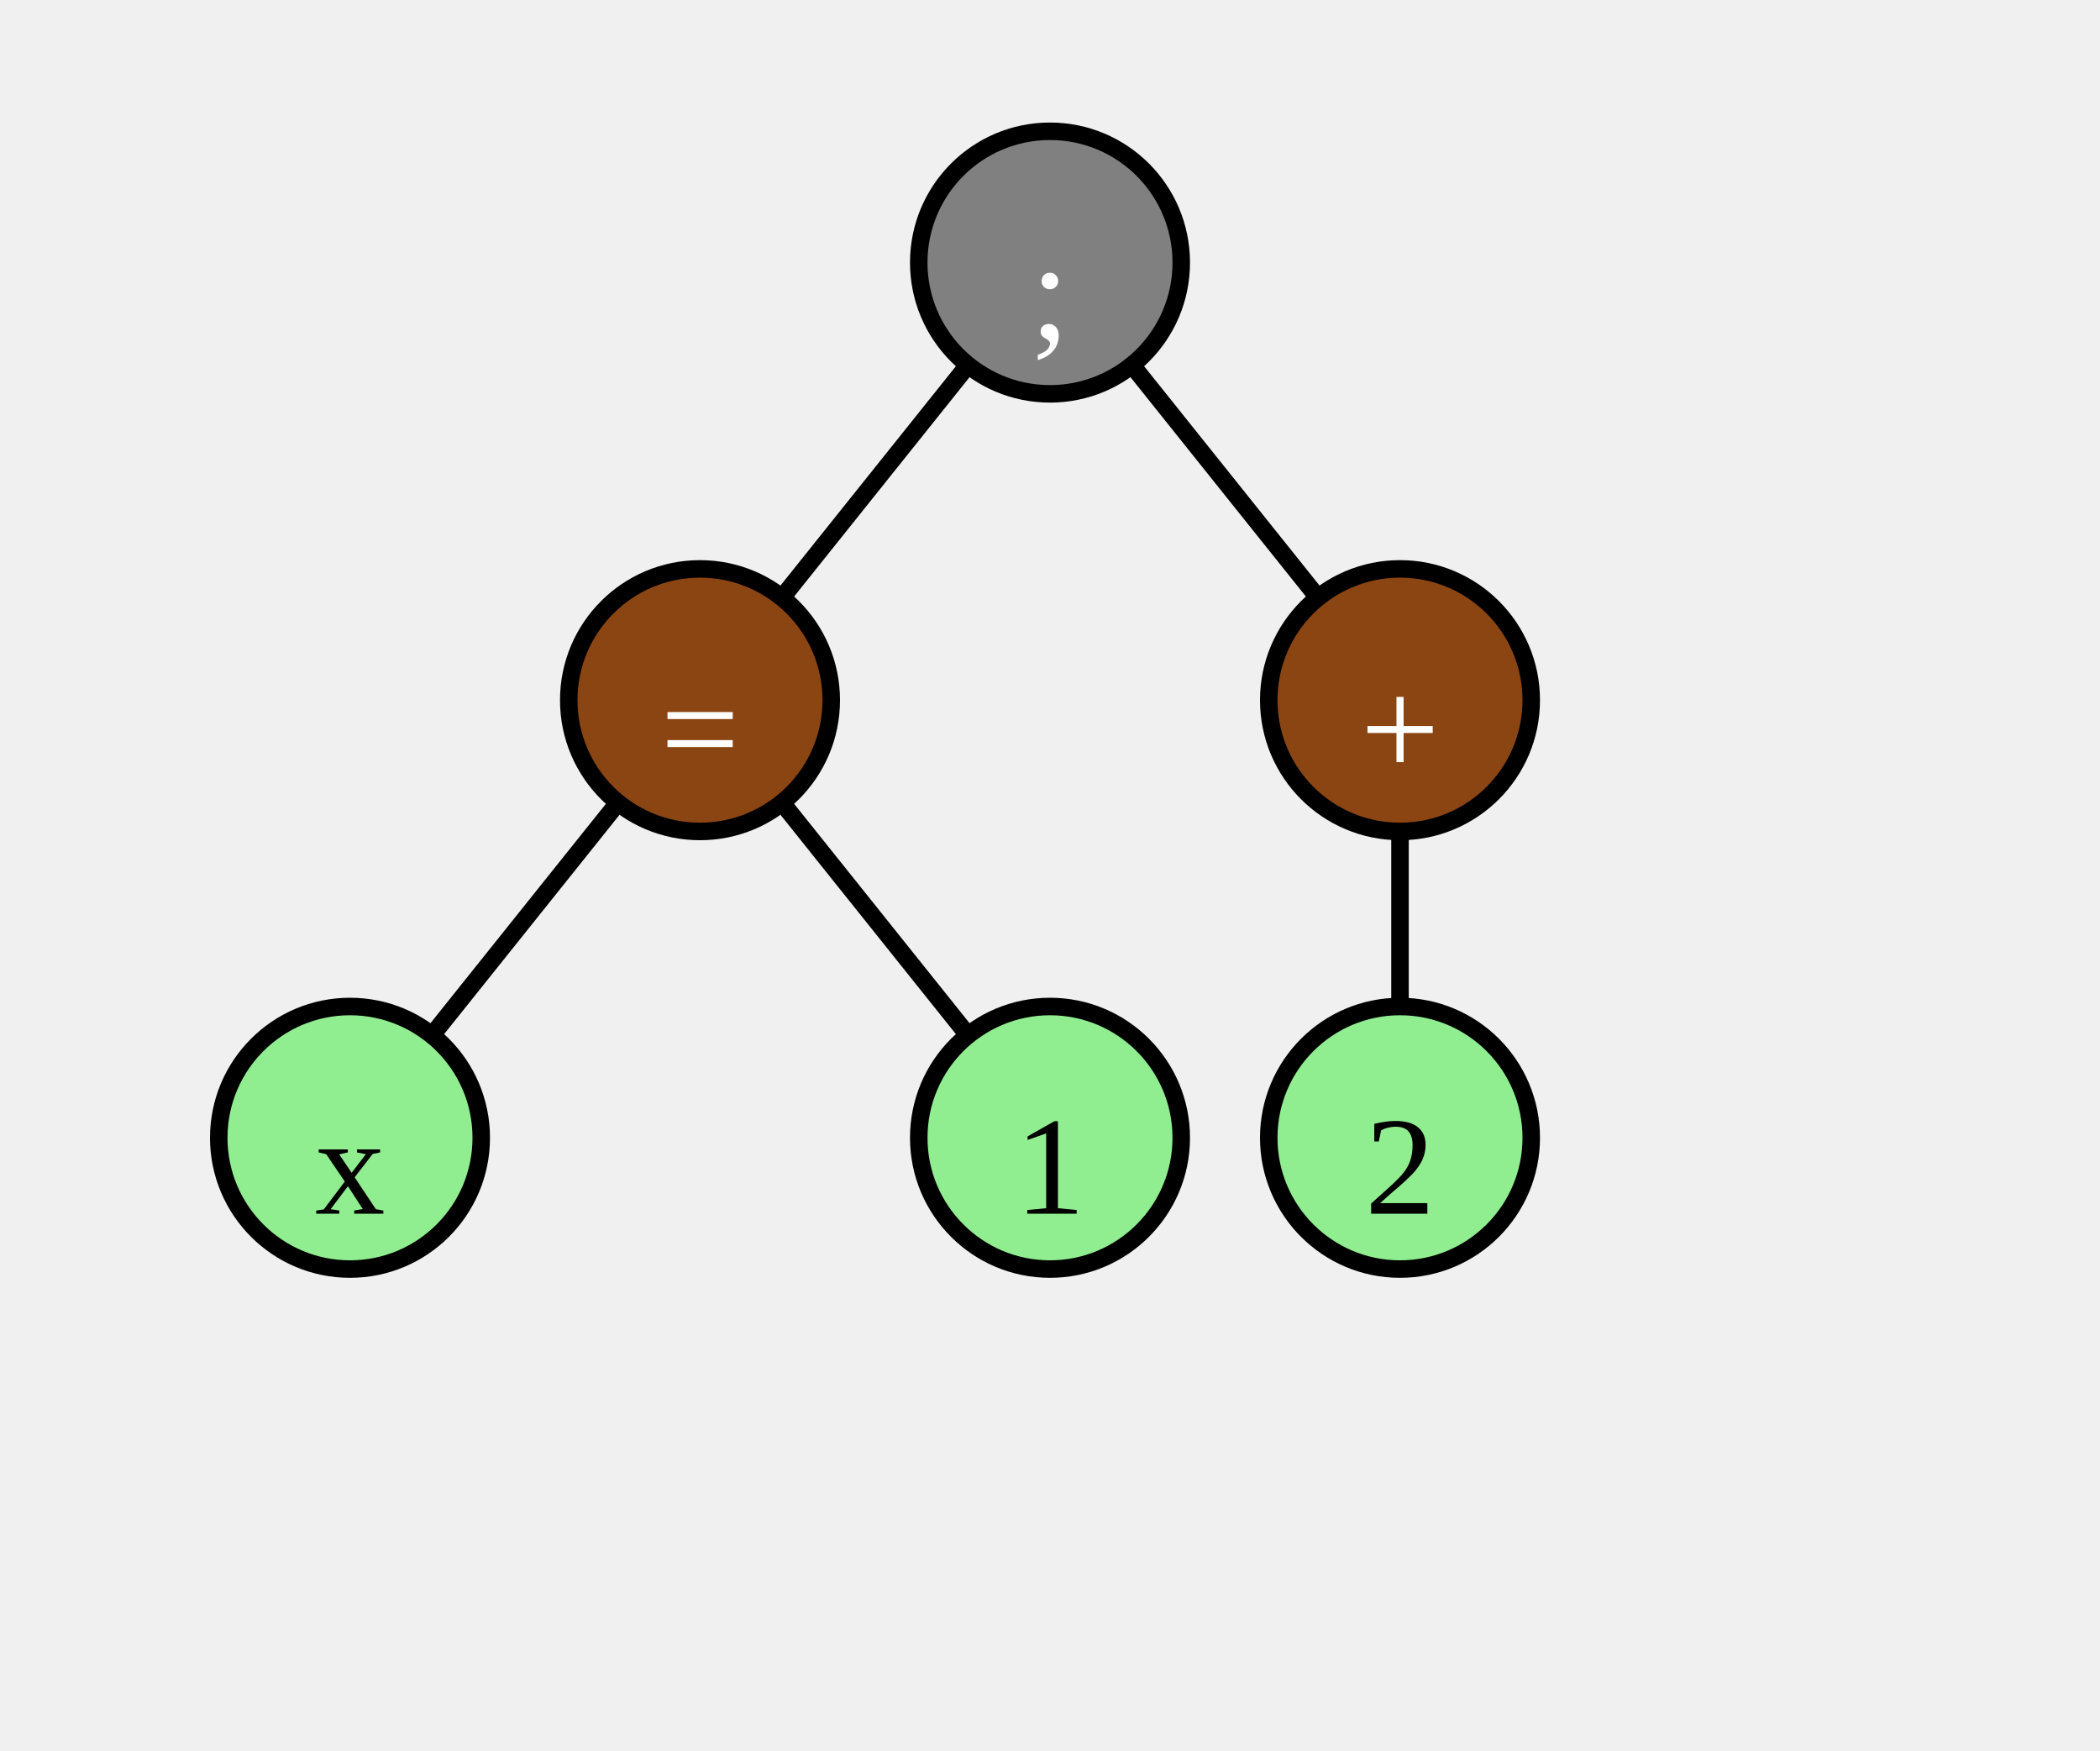
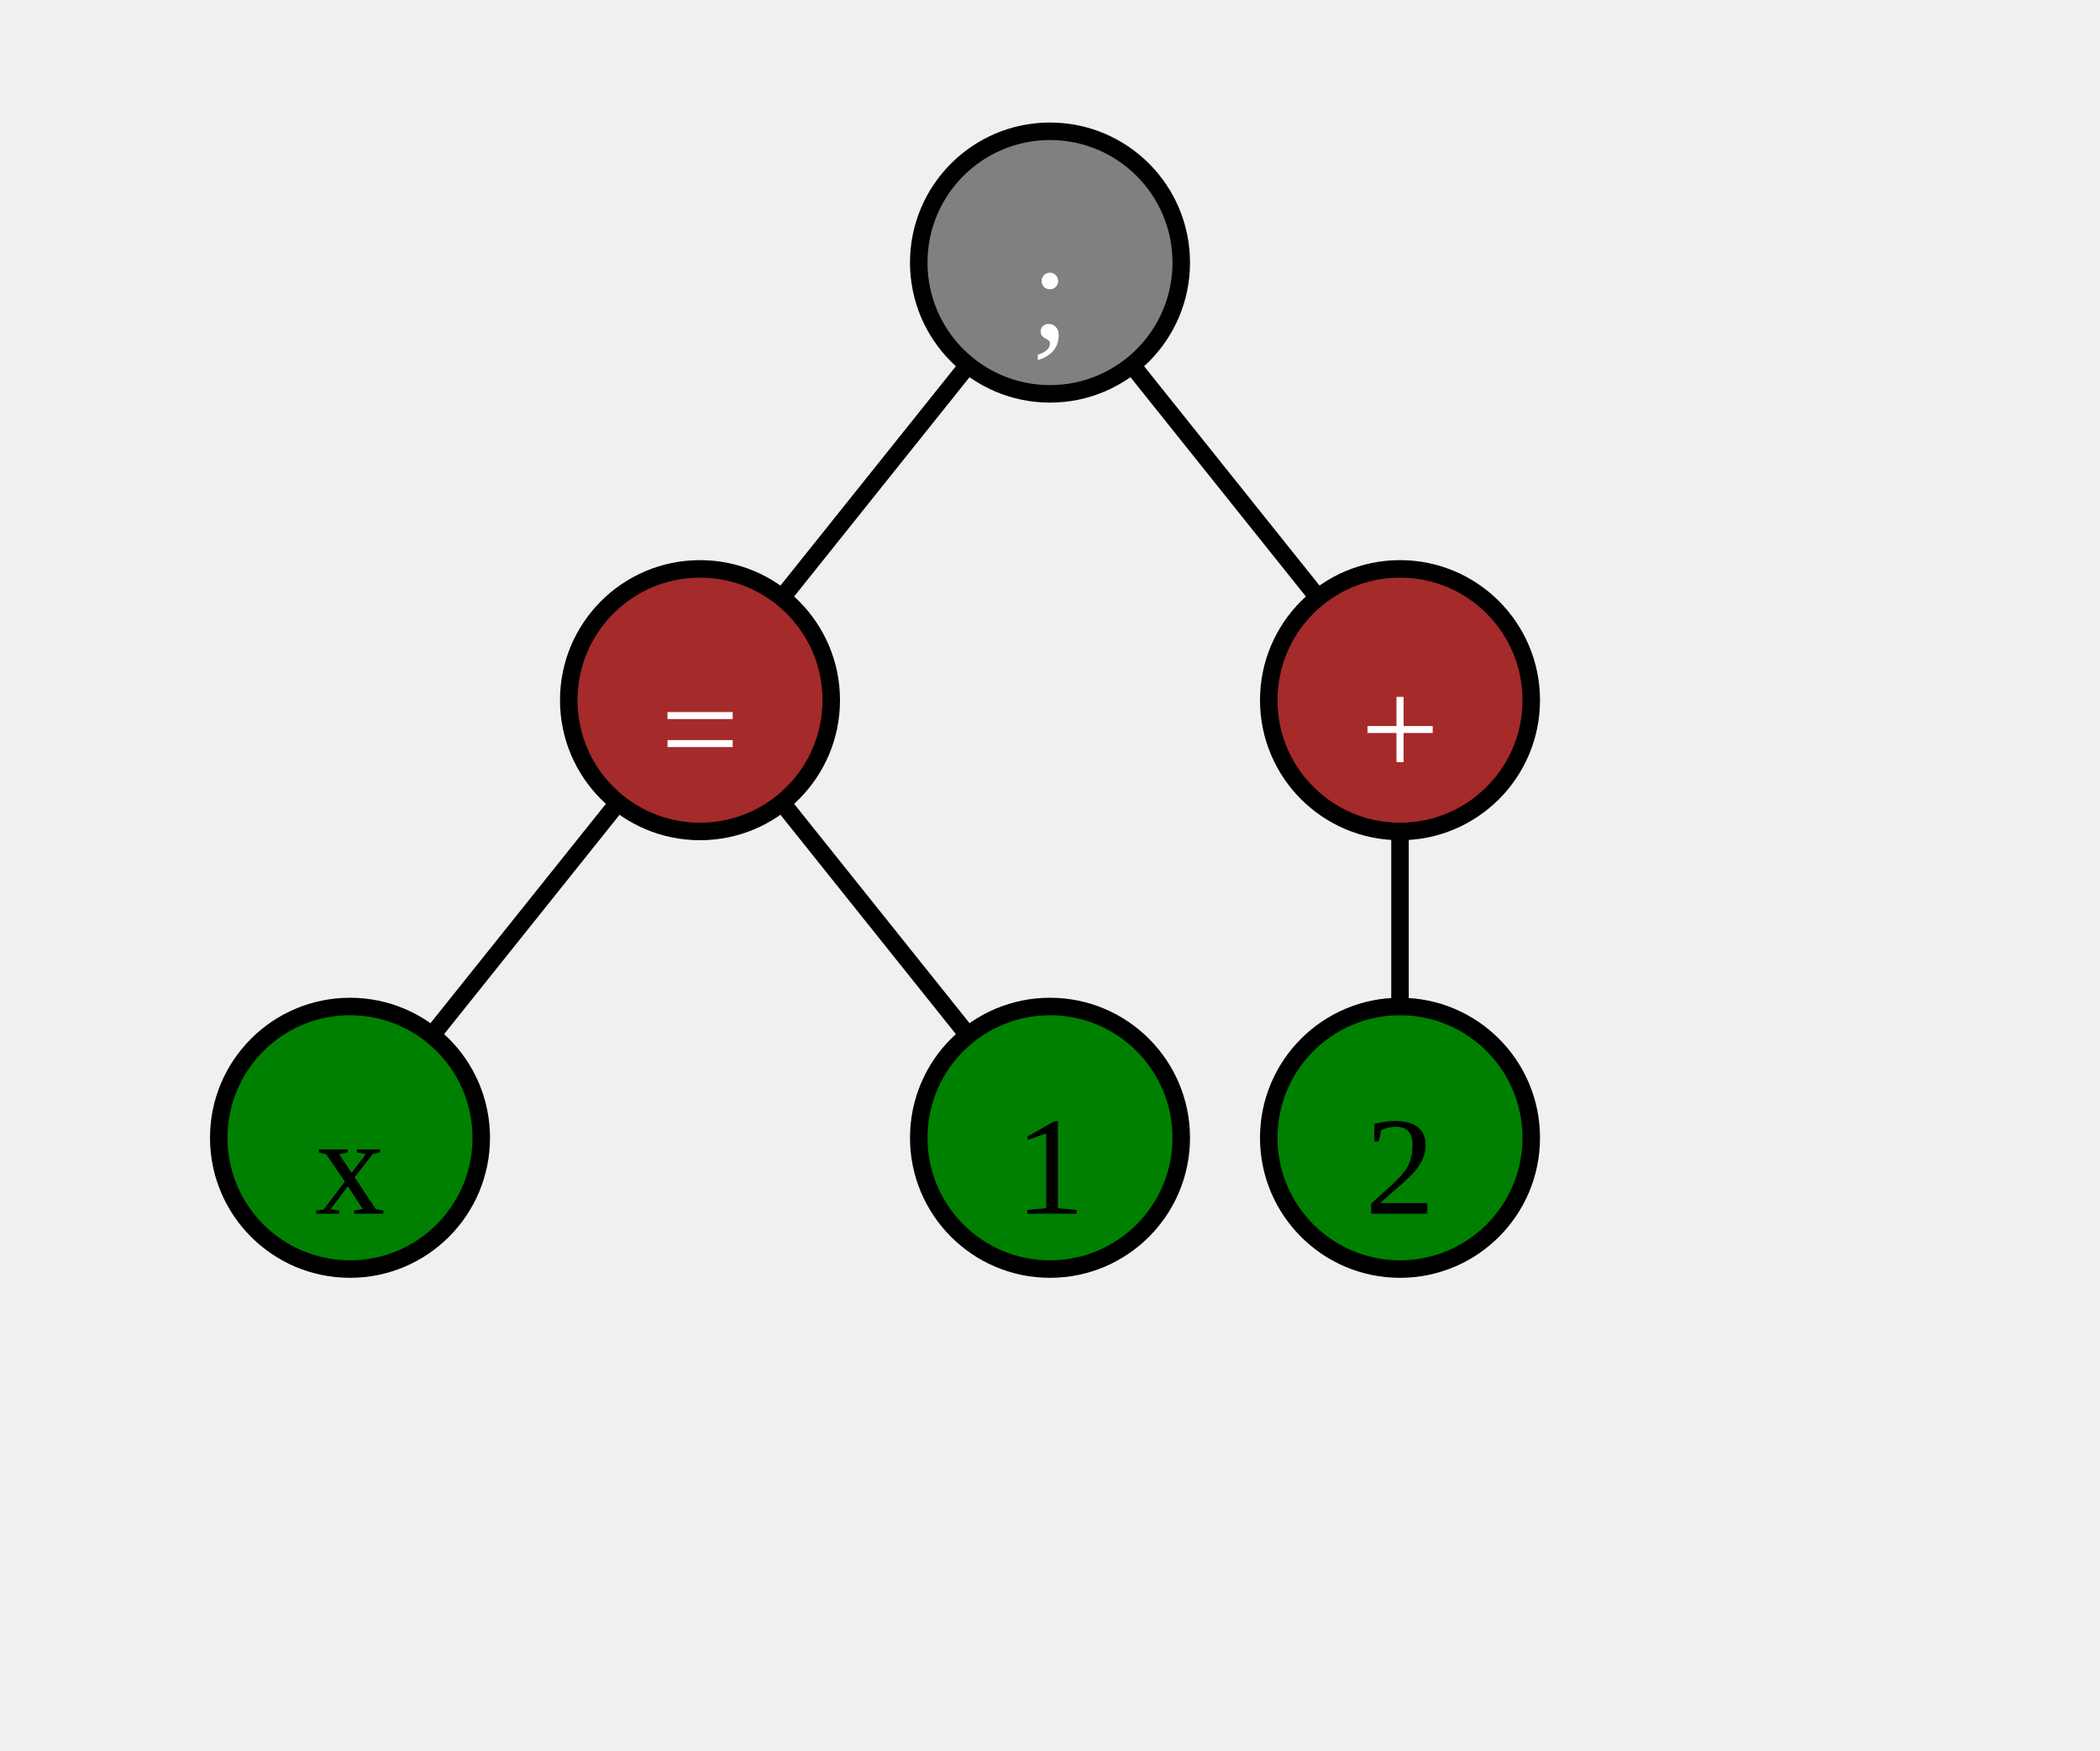
<svg xmlns="http://www.w3.org/2000/svg" viewBox="0 0 240 200">
  <line x1="120" y1="30" x2="80" y2="80" stroke="black" stroke-width="2" />
  <line x1="120" y1="30" x2="160" y2="80" stroke="black" stroke-width="2" />
  <line x1="80" y1="80" x2="40" y2="130" stroke="black" stroke-width="2" />
  <line x1="80" y1="80" x2="120" y2="130" stroke="black" stroke-width="2" />
  <line x1="160" y1="80" x2="160" y2="130" stroke="black" stroke-width="2" />
-   <circle cx="120" cy="30" r="15" fill="#808080" stroke="black" stroke-width="2" />
-   <circle cx="80" cy="80" r="15" fill="#8B4513" stroke="black" stroke-width="2" />
-   <circle cx="160" cy="80" r="15" fill="#8B4513" stroke="black" stroke-width="2" />
-   <circle cx="40" cy="130" r="15" fill="#90EE90" stroke="black" stroke-width="2" />
-   <circle cx="120" cy="130" r="15" fill="#90EE90" stroke="black" stroke-width="2" />
-   <circle cx="160" cy="130" r="15" fill="#90EE90" stroke="black" stroke-width="2" />
+   <circle cx="120" cy="30" r="15" fill="gray" stroke="black" stroke-width="2" />
+   <circle cx="80" cy="80" r="15" fill="brown" stroke="black" stroke-width="2" />
+   <circle cx="160" cy="80" r="15" fill="brown" stroke="black" stroke-width="2" />
+   <circle cx="40" cy="130" r="15" fill="green" stroke="black" stroke-width="2" />
+   <circle cx="120" cy="130" r="15" fill="green" stroke="black" stroke-width="2" />
+   <circle cx="160" cy="130" r="15" fill="green" stroke="black" stroke-width="2" />
  <text x="120" y="35" text-anchor="middle" dominant-baseline="middle" font-size="16" fill="white">;</text>
  <text x="80" y="85" text-anchor="middle" dominant-baseline="middle" font-size="16" fill="white">=</text>
  <text x="160" y="85" text-anchor="middle" dominant-baseline="middle" font-size="16" fill="white">+</text>
  <text x="40" y="135" text-anchor="middle" dominant-baseline="middle" font-size="16">x</text>
  <text x="120" y="135" text-anchor="middle" dominant-baseline="middle" font-size="16">1</text>
  <text x="160" y="135" text-anchor="middle" dominant-baseline="middle" font-size="16">2</text>
</svg>
